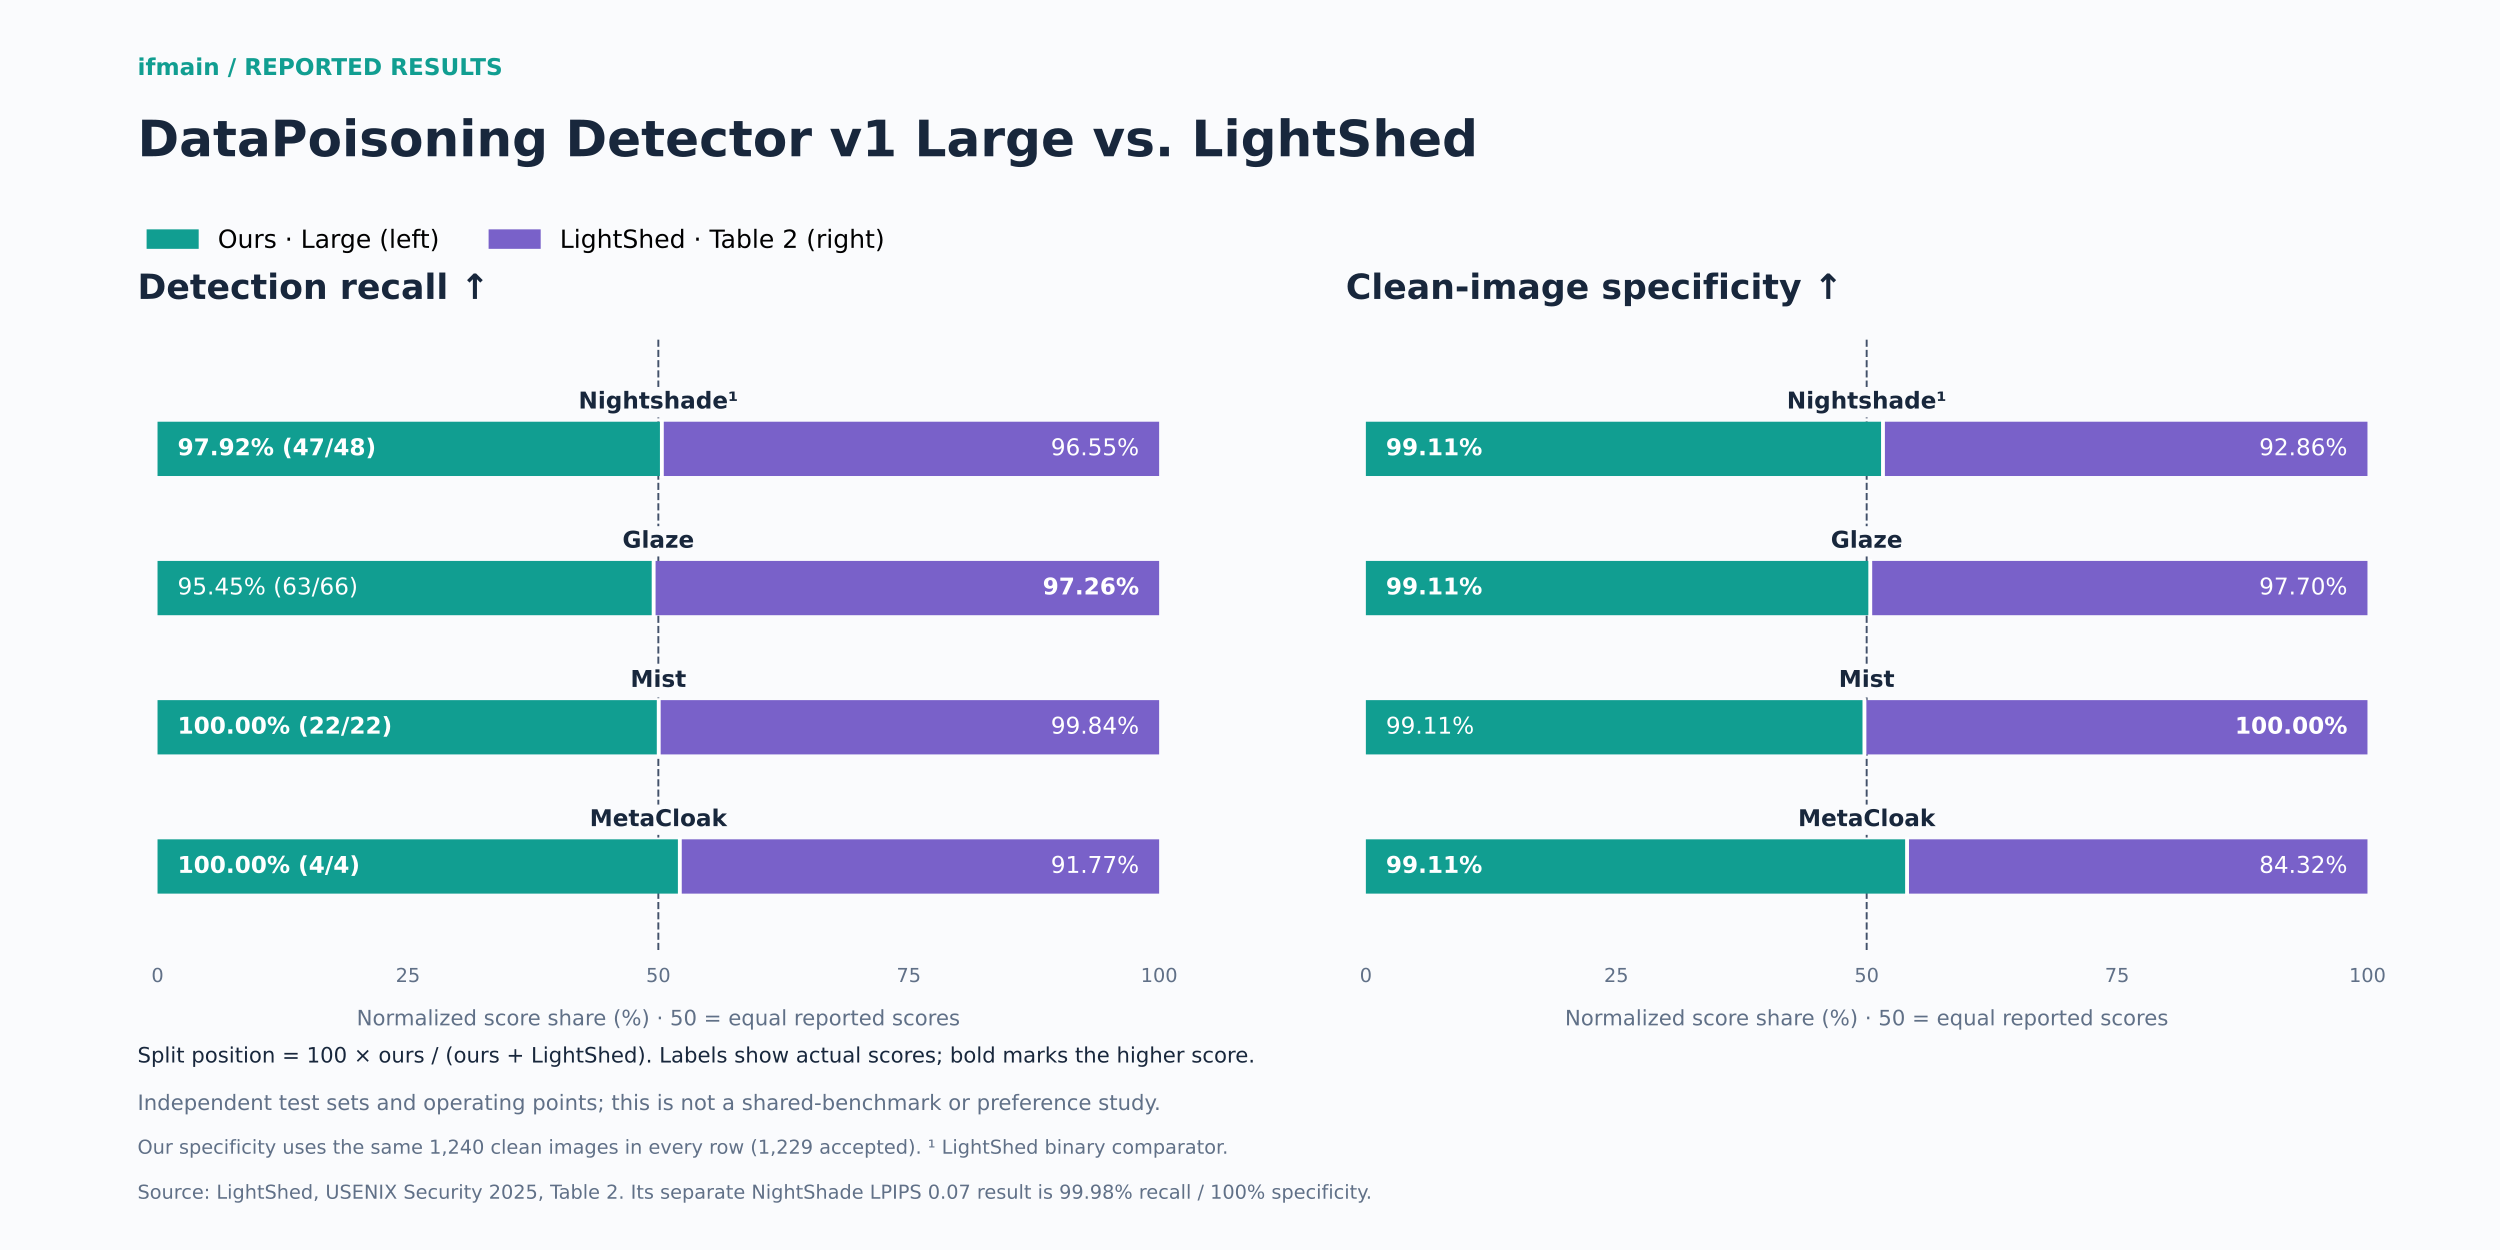
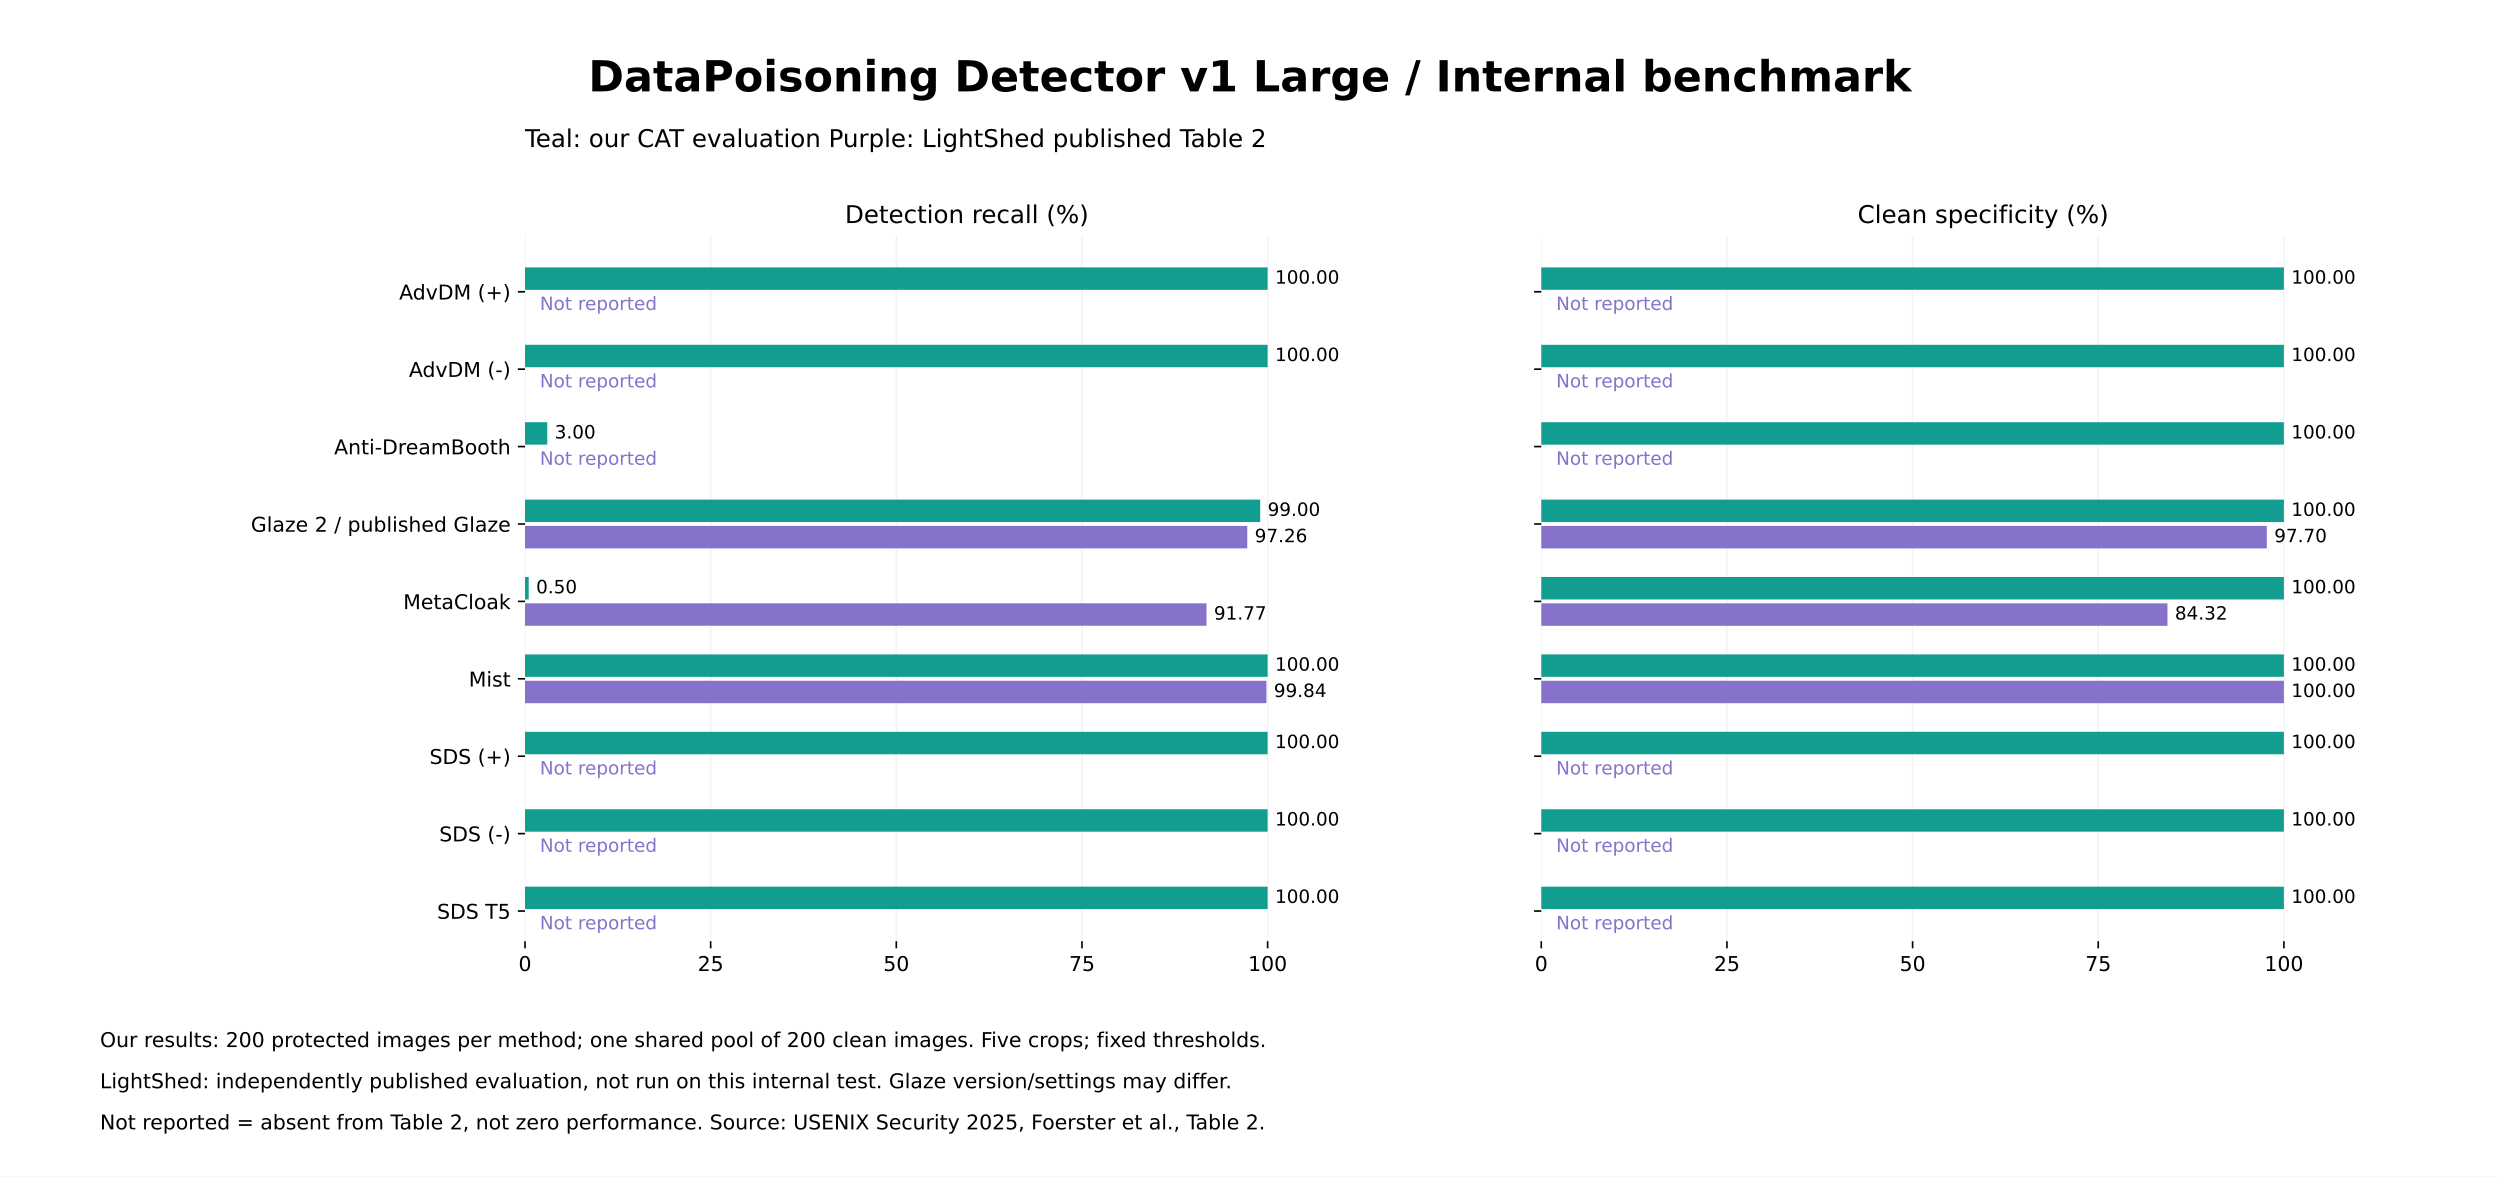
- <svg xmlns="http://www.w3.org/2000/svg" width="1296pt" height="648pt" viewBox="0 0 1296 648" version="1.1">
+ <svg xmlns="http://www.w3.org/2000/svg" xmlns:xlink="http://www.w3.org/1999/xlink" width="1224pt" height="576pt" viewBox="0 0 1224 576" version="1.1">
  <defs>
    <style type="text/css">*{stroke-linejoin: round; stroke-linecap: butt}</style>
  </defs>
  <g id="figure_1">
    <g id="patch_1">
-       <path d="M 0 648  L 1296 648  L 1296 0  L 0 0  z " style="fill: #fafbfd" />
+       <path d="M 0 576  L 1224 576  L 1224 0  L 0 0  z " style="fill: #ffffff" />
    </g>
    <g id="axes_1">
      <g id="patch_2">
-         <path d="M 71.28 492.48  L 611.28 492.48  L 611.28 174.96  L 71.28 174.96  z " style="fill: #fafbfd" />
-       </g>
-       <g id="line2d_1">
-         <path d="M 341.28 492.48  L 341.28 174.96  " clip-path="url(#pa9ea771903)" style="fill: none; stroke-dasharray: 3.7,1.6; stroke-dashoffset: 0; stroke: #42516a" />
-       </g>
-       <g id="patch_3">
-         <path d="M 81.665 246.763  L 343.105 246.763  L 343.105 218.619  L 81.665 218.619  z " clip-path="url(#pa9ea771903)" style="fill: #119e91" />
-       </g>
-       <g id="patch_4">
-         <path d="M 343.105 246.763  L 600.895 246.763  L 600.895 218.619  L 343.105 218.619  z " clip-path="url(#pa9ea771903)" style="fill: #7961c9" />
-       </g>
-       <g id="patch_5">
-         <path d="M 81.665 318.926  L 338.848 318.926  L 338.848 290.783  L 81.665 290.783  z " clip-path="url(#pa9ea771903)" style="fill: #119e91" />
-       </g>
-       <g id="patch_6">
-         <path d="M 338.848 318.926  L 600.895 318.926  L 600.895 290.783  L 338.848 290.783  z " clip-path="url(#pa9ea771903)" style="fill: #7961c9" />
-       </g>
-       <g id="patch_7">
-         <path d="M 81.665 391.09  L 341.488 391.09  L 341.488 362.946  L 81.665 362.946  z " clip-path="url(#pa9ea771903)" style="fill: #119e91" />
-       </g>
-       <g id="patch_8">
-         <path d="M 341.488 391.09  L 600.895 391.09  L 600.895 362.946  L 341.488 362.946  z " clip-path="url(#pa9ea771903)" style="fill: #7961c9" />
-       </g>
-       <g id="patch_9">
-         <path d="M 81.665 463.254  L 352.422 463.254  L 352.422 435.11  L 81.665 435.11  z " clip-path="url(#pa9ea771903)" style="fill: #119e91" />
-       </g>
-       <g id="patch_10">
-         <path d="M 352.422 463.254  L 600.895 463.254  L 600.895 435.11  L 352.422 435.11  z " clip-path="url(#pa9ea771903)" style="fill: #7961c9" />
+         <path d="M 257.04 460.8  L 689.71 460.8  L 689.71 115.2  L 257.04 115.2  z " style="fill: #ffffff" />
      </g>
      <g id="matplotlib.axis_1">
        <g id="xtick_1">
-           <g id="line2d_2" />
+           <g id="line2d_1">
+             <path d="M 257.04 460.8  L 257.04 115.2  " clip-path="url(#pe0c834b3c7)" style="fill: none; stroke: #b0b0b0; stroke-opacity: 0.15; stroke-width: 0.8; stroke-linecap: square" />
+           </g>
+           <g id="line2d_2">
+             <defs>
+               <path id="m99b452383c" d="M 0 0  L 0 3.5  " style="stroke: #000000; stroke-width: 0.8" />
+             </defs>
+             <g>
+               <use xlink:href="#m99b452383c" x="257.04" y="460.8" style="stroke: #000000; stroke-width: 0.8" />
+             </g>
+           </g>
          <g id="text_1">
-             <text style="font-size: 10px; font-family: 'DejaVu Sans'; text-anchor: middle; fill: #607087" x="81.665" y="509.078" transform="rotate(-0 81.66461 509.0784)">0</text>
+             <text style="font-size: 10px; font-family: 'DejaVu Sans'; text-anchor: middle" x="257.04" y="475.398" transform="rotate(-0 257.04 475.3984)">0</text>
          </g>
        </g>
        <g id="xtick_2">
-           <g id="line2d_3" />
+           <g id="line2d_3">
+             <path d="M 347.937 460.8  L 347.937 115.2  " clip-path="url(#pe0c834b3c7)" style="fill: none; stroke: #b0b0b0; stroke-opacity: 0.15; stroke-width: 0.8; stroke-linecap: square" />
+           </g>
+           <g id="line2d_4">
+             <g>
+               <use xlink:href="#m99b452383c" x="347.937" y="460.8" style="stroke: #000000; stroke-width: 0.8" />
+             </g>
+           </g>
          <g id="text_2">
-             <text style="font-size: 10px; font-family: 'DejaVu Sans'; text-anchor: middle; fill: #607087" x="211.472" y="509.078" transform="rotate(-0 211.4723 509.0784)">25</text>
+             <text style="font-size: 10px; font-family: 'DejaVu Sans'; text-anchor: middle" x="347.937" y="475.398" transform="rotate(-0 347.937 475.3984)">25</text>
          </g>
        </g>
        <g id="xtick_3">
-           <g id="line2d_4" />
+           <g id="line2d_5">
+             <path d="M 438.834 460.8  L 438.834 115.2  " clip-path="url(#pe0c834b3c7)" style="fill: none; stroke: #b0b0b0; stroke-opacity: 0.15; stroke-width: 0.8; stroke-linecap: square" />
+           </g>
+           <g id="line2d_6">
+             <g>
+               <use xlink:href="#m99b452383c" x="438.834" y="460.8" style="stroke: #000000; stroke-width: 0.8" />
+             </g>
+           </g>
          <g id="text_3">
-             <text style="font-size: 10px; font-family: 'DejaVu Sans'; text-anchor: middle; fill: #607087" x="341.28" y="509.078" transform="rotate(-0 341.28 509.0784)">50</text>
+             <text style="font-size: 10px; font-family: 'DejaVu Sans'; text-anchor: middle" x="438.834" y="475.398" transform="rotate(-0 438.834 475.3984)">50</text>
          </g>
        </g>
        <g id="xtick_4">
-           <g id="line2d_5" />
+           <g id="line2d_7">
+             <path d="M 529.731 460.8  L 529.731 115.2  " clip-path="url(#pe0c834b3c7)" style="fill: none; stroke: #b0b0b0; stroke-opacity: 0.15; stroke-width: 0.8; stroke-linecap: square" />
+           </g>
+           <g id="line2d_8">
+             <g>
+               <use xlink:href="#m99b452383c" x="529.731" y="460.8" style="stroke: #000000; stroke-width: 0.8" />
+             </g>
+           </g>
          <g id="text_4">
-             <text style="font-size: 10px; font-family: 'DejaVu Sans'; text-anchor: middle; fill: #607087" x="471.088" y="509.078" transform="rotate(-0 471.0877 509.0784)">75</text>
+             <text style="font-size: 10px; font-family: 'DejaVu Sans'; text-anchor: middle" x="529.731" y="475.398" transform="rotate(-0 529.731 475.3984)">75</text>
          </g>
        </g>
        <g id="xtick_5">
-           <g id="line2d_6" />
+           <g id="line2d_9">
+             <path d="M 620.628 460.8  L 620.628 115.2  " clip-path="url(#pe0c834b3c7)" style="fill: none; stroke: #b0b0b0; stroke-opacity: 0.15; stroke-width: 0.8; stroke-linecap: square" />
+           </g>
+           <g id="line2d_10">
+             <g>
+               <use xlink:href="#m99b452383c" x="620.628" y="460.8" style="stroke: #000000; stroke-width: 0.8" />
+             </g>
+           </g>
          <g id="text_5">
-             <text style="font-size: 10px; font-family: 'DejaVu Sans'; text-anchor: middle; fill: #607087" x="600.895" y="509.078" transform="rotate(-0 600.8954 509.0784)">100</text>
-           </g>
-         </g>
-         <g id="text_6">
-           <text style="font-size: 11px; font-family: 'DejaVu Sans'; text-anchor: middle; fill: #607087" x="341.28" y="531.516" transform="rotate(-0 341.28 531.5164)">Normalized score share (%) · 50 = equal reported scores</text>
-         </g>
-       </g>
-       <g id="matplotlib.axis_2" />
-       <g id="line2d_7">
-         <path d="M 343.105 246.763  L 343.105 218.619  " clip-path="url(#pa9ea771903)" style="fill: none; stroke: #ffffff; stroke-width: 2; stroke-linecap: square" />
-       </g>
-       <g id="line2d_8">
-         <path d="M 338.848 318.926  L 338.848 290.783  " clip-path="url(#pa9ea771903)" style="fill: none; stroke: #ffffff; stroke-width: 2; stroke-linecap: square" />
-       </g>
-       <g id="line2d_9">
-         <path d="M 341.488 391.09  L 341.488 362.946  " clip-path="url(#pa9ea771903)" style="fill: none; stroke: #ffffff; stroke-width: 2; stroke-linecap: square" />
-       </g>
-       <g id="line2d_10">
-         <path d="M 352.422 463.254  L 352.422 435.11  " clip-path="url(#pa9ea771903)" style="fill: none; stroke: #ffffff; stroke-width: 2; stroke-linecap: square" />
-       </g>
-       <g id="text_7">
-         <text style="font-weight: 700; font-size: 12px; font-family: 'DejaVu Sans'; text-anchor: start; fill: #ffffff" x="92.049" y="236.002" transform="rotate(-0 92.04923 236.0022)">97.92% (47/48)</text>
-       </g>
-       <g id="text_8">
-         <text style="font-size: 12px; font-family: 'DejaVu Sans'; text-anchor: end; fill: #ffffff" x="590.511" y="236.002" transform="rotate(-0 590.5108 236.0022)">96.55%</text>
-       </g>
-       <g id="text_9">
-         <text style="font-size: 12px; font-family: 'DejaVu Sans'; text-anchor: start; fill: #ffffff" x="92.049" y="308.166" transform="rotate(-0 92.04923 308.1658)">95.45% (63/66)</text>
-       </g>
-       <g id="text_10">
-         <text style="font-weight: 700; font-size: 12px; font-family: 'DejaVu Sans'; text-anchor: end; fill: #ffffff" x="590.511" y="308.166" transform="rotate(-0 590.5108 308.1658)">97.26%</text>
-       </g>
-       <g id="text_11">
-         <text style="font-weight: 700; font-size: 12px; font-family: 'DejaVu Sans'; text-anchor: start; fill: #ffffff" x="92.049" y="380.329" transform="rotate(-0 92.04923 380.3294)">100.00% (22/22)</text>
-       </g>
-       <g id="text_12">
-         <text style="font-size: 12px; font-family: 'DejaVu Sans'; text-anchor: end; fill: #ffffff" x="590.511" y="380.329" transform="rotate(-0 590.5108 380.3294)">99.84%</text>
-       </g>
-       <g id="text_13">
-         <text style="font-weight: 700; font-size: 12px; font-family: 'DejaVu Sans'; text-anchor: start; fill: #ffffff" x="92.049" y="452.493" transform="rotate(-0 92.04923 452.4931)">100.00% (4/4)</text>
-       </g>
-       <g id="text_14">
-         <text style="font-size: 12px; font-family: 'DejaVu Sans'; text-anchor: end; fill: #ffffff" x="590.511" y="452.493" transform="rotate(-0 590.5108 452.4931)">91.77%</text>
+             <text style="font-size: 10px; font-family: 'DejaVu Sans'; text-anchor: middle" x="620.628" y="475.398" transform="rotate(-0 620.628 475.3984)">100</text>
+           </g>
+         </g>
+       </g>
+       <g id="matplotlib.axis_2">
+         <g id="ytick_1">
+           <g id="line2d_11">
+             <defs>
+               <path id="mf1edc1708a" d="M 0 0  L -3.5 0  " style="stroke: #000000; stroke-width: 0.8" />
+             </defs>
+             <g>
+               <use xlink:href="#mf1edc1708a" x="257.04" y="142.847" style="stroke: #000000; stroke-width: 0.8" />
+             </g>
+           </g>
+           <g id="text_6">
+             <text style="font-size: 10px; font-family: 'DejaVu Sans'; text-anchor: end" x="250.04" y="146.646" transform="rotate(-0 250.04 146.6465)">AdvDM (+)</text>
+           </g>
+         </g>
+         <g id="ytick_2">
+           <g id="line2d_12">
+             <g>
+               <use xlink:href="#mf1edc1708a" x="257.04" y="180.746" style="stroke: #000000; stroke-width: 0.8" />
+             </g>
+           </g>
+           <g id="text_7">
+             <text style="font-size: 10px; font-family: 'DejaVu Sans'; text-anchor: end" x="250.04" y="184.545" transform="rotate(-0 250.04 184.5454)">AdvDM (-)</text>
+           </g>
+         </g>
+         <g id="ytick_3">
+           <g id="line2d_13">
+             <g>
+               <use xlink:href="#mf1edc1708a" x="257.04" y="218.645" style="stroke: #000000; stroke-width: 0.8" />
+             </g>
+           </g>
+           <g id="text_8">
+             <text style="font-size: 10px; font-family: 'DejaVu Sans'; text-anchor: end" x="250.04" y="222.444" transform="rotate(-0 250.04 222.4442)">Anti-DreamBooth</text>
+           </g>
+         </g>
+         <g id="ytick_4">
+           <g id="line2d_14">
+             <g>
+               <use xlink:href="#mf1edc1708a" x="257.04" y="256.544" style="stroke: #000000; stroke-width: 0.8" />
+             </g>
+           </g>
+           <g id="text_9">
+             <text style="font-size: 10px; font-family: 'DejaVu Sans'; text-anchor: end" x="250.04" y="260.343" transform="rotate(-0 250.04 260.3431)">Glaze 2 / published Glaze</text>
+           </g>
+         </g>
+         <g id="ytick_5">
+           <g id="line2d_15">
+             <g>
+               <use xlink:href="#mf1edc1708a" x="257.04" y="294.443" style="stroke: #000000; stroke-width: 0.8" />
+             </g>
+           </g>
+           <g id="text_10">
+             <text style="font-size: 10px; font-family: 'DejaVu Sans'; text-anchor: end" x="250.04" y="298.242" transform="rotate(-0 250.04 298.242)">MetaCloak</text>
+           </g>
+         </g>
+         <g id="ytick_6">
+           <g id="line2d_16">
+             <g>
+               <use xlink:href="#mf1edc1708a" x="257.04" y="332.342" style="stroke: #000000; stroke-width: 0.8" />
+             </g>
+           </g>
+           <g id="text_11">
+             <text style="font-size: 10px; font-family: 'DejaVu Sans'; text-anchor: end" x="250.04" y="336.141" transform="rotate(-0 250.04 336.1409)">Mist</text>
+           </g>
+         </g>
+         <g id="ytick_7">
+           <g id="line2d_17">
+             <g>
+               <use xlink:href="#mf1edc1708a" x="257.04" y="370.241" style="stroke: #000000; stroke-width: 0.8" />
+             </g>
+           </g>
+           <g id="text_12">
+             <text style="font-size: 10px; font-family: 'DejaVu Sans'; text-anchor: end" x="250.04" y="374.04" transform="rotate(-0 250.04 374.0398)">SDS (+)</text>
+           </g>
+         </g>
+         <g id="ytick_8">
+           <g id="line2d_18">
+             <g>
+               <use xlink:href="#mf1edc1708a" x="257.04" y="408.139" style="stroke: #000000; stroke-width: 0.8" />
+             </g>
+           </g>
+           <g id="text_13">
+             <text style="font-size: 10px; font-family: 'DejaVu Sans'; text-anchor: end" x="250.04" y="411.939" transform="rotate(-0 250.04 411.9387)">SDS (-)</text>
+           </g>
+         </g>
+         <g id="ytick_9">
+           <g id="line2d_19">
+             <g>
+               <use xlink:href="#mf1edc1708a" x="257.04" y="446.038" style="stroke: #000000; stroke-width: 0.8" />
+             </g>
+           </g>
+           <g id="text_14">
+             <text style="font-size: 10px; font-family: 'DejaVu Sans'; text-anchor: end" x="250.04" y="449.838" transform="rotate(-0 250.04 449.8376)">SDS T5</text>
+           </g>
+         </g>
+       </g>
+       <g id="patch_3">
+         <path d="M 257.04 130.909  L 620.628 130.909  L 620.628 141.9  L 257.04 141.9  z " clip-path="url(#pe0c834b3c7)" style="fill: #119e91" />
+       </g>
+       <g id="patch_4">
+         <path d="M 257.04 168.808  L 620.628 168.808  L 620.628 179.799  L 257.04 179.799  z " clip-path="url(#pe0c834b3c7)" style="fill: #119e91" />
+       </g>
+       <g id="patch_5">
+         <path d="M 257.04 206.707  L 267.948 206.707  L 267.948 217.698  L 257.04 217.698  z " clip-path="url(#pe0c834b3c7)" style="fill: #119e91" />
+       </g>
+       <g id="patch_6">
+         <path d="M 257.04 244.606  L 616.992 244.606  L 616.992 255.596  L 257.04 255.596  z " clip-path="url(#pe0c834b3c7)" style="fill: #119e91" />
+       </g>
+       <g id="patch_7">
+         <path d="M 257.04 257.491  L 610.666 257.491  L 610.666 268.482  L 257.04 268.482  z " clip-path="url(#pe0c834b3c7)" style="fill: #8672cb" />
+       </g>
+       <g id="patch_8">
+         <path d="M 257.04 282.505  L 258.858 282.505  L 258.858 293.495  L 257.04 293.495  z " clip-path="url(#pe0c834b3c7)" style="fill: #119e91" />
+       </g>
+       <g id="patch_9">
+         <path d="M 257.04 295.39  L 590.705 295.39  L 590.705 306.381  L 257.04 306.381  z " clip-path="url(#pe0c834b3c7)" style="fill: #8672cb" />
+       </g>
+       <g id="patch_10">
+         <path d="M 257.04 320.404  L 620.628 320.404  L 620.628 331.394  L 257.04 331.394  z " clip-path="url(#pe0c834b3c7)" style="fill: #119e91" />
+       </g>
+       <g id="patch_11">
+         <path d="M 257.04 333.289  L 620.046 333.289  L 620.046 344.28  L 257.04 344.28  z " clip-path="url(#pe0c834b3c7)" style="fill: #8672cb" />
+       </g>
+       <g id="patch_12">
+         <path d="M 257.04 358.302  L 620.628 358.302  L 620.628 369.293  L 257.04 369.293  z " clip-path="url(#pe0c834b3c7)" style="fill: #119e91" />
+       </g>
+       <g id="patch_13">
+         <path d="M 257.04 396.201  L 620.628 396.201  L 620.628 407.192  L 257.04 407.192  z " clip-path="url(#pe0c834b3c7)" style="fill: #119e91" />
+       </g>
+       <g id="patch_14">
+         <path d="M 257.04 434.1  L 620.628 434.1  L 620.628 445.091  L 257.04 445.091  z " clip-path="url(#pe0c834b3c7)" style="fill: #119e91" />
      </g>
      <g id="text_15">
-         <text style="font-weight: 700; font-size: 18px; font-family: 'DejaVu Sans'; text-anchor: start; fill: #18273c" x="71.28" y="154.96" transform="rotate(-0 71.28 154.96)">Detection recall ↑</text>
+         <text style="font-size: 9px; font-family: 'DejaVu Sans'; text-anchor: start" x="624.264" y="138.888" transform="rotate(-0 624.2639 138.8879)">100.00</text>
      </g>
      <g id="text_16">
-         <g id="patch_11">
-           <path d="M 297.845 216.393  L 384.715 216.393  L 384.715 200.605  L 297.845 200.605  z " style="fill: #fafbfd" />
-         </g>
-         <text style="font-weight: 700; font-size: 12px; font-family: 'DejaVu Sans'; text-anchor: middle; fill: #18273c" x="341.28" y="211.763" transform="rotate(-0 341.28 211.7635)">Nightshade¹</text>
+         <text style="font-size: 9px; font-family: 'DejaVu Sans'; text-anchor: start; fill: #8672cb" x="264.312" y="151.773" transform="rotate(-0 264.3118 151.7735)">Not reported</text>
      </g>
      <g id="text_17">
-         <g id="patch_12">
-           <path d="M 320.647 288.463  L 361.913 288.463  L 361.913 272.769  L 320.647 272.769  z " style="fill: #fafbfd" />
-         </g>
-         <text style="font-weight: 700; font-size: 12px; font-family: 'DejaVu Sans'; text-anchor: middle; fill: #18273c" x="341.28" y="283.927" transform="rotate(-0 341.28 283.9271)">Glaze</text>
+         <text style="font-size: 9px; font-family: 'DejaVu Sans'; text-anchor: start" x="624.264" y="176.787" transform="rotate(-0 624.2639 176.7868)">100.00</text>
      </g>
      <g id="text_18">
-         <g id="patch_13">
-           <path d="M 324.773 360.626  L 357.787 360.626  L 357.787 344.933  L 324.773 344.933  z " style="fill: #fafbfd" />
-         </g>
-         <text style="font-weight: 700; font-size: 12px; font-family: 'DejaVu Sans'; text-anchor: middle; fill: #18273c" x="341.28" y="356.091" transform="rotate(-0 341.28 356.0907)">Mist</text>
+         <text style="font-size: 9px; font-family: 'DejaVu Sans'; text-anchor: start; fill: #8672cb" x="264.312" y="189.672" transform="rotate(-0 264.3118 189.6724)">Not reported</text>
      </g>
      <g id="text_19">
-         <g id="patch_14">
-           <path d="M 303.661 432.79  L 378.899 432.79  L 378.899 417.096  L 303.661 417.096  z " style="fill: #fafbfd" />
-         </g>
-         <text style="font-weight: 700; font-size: 12px; font-family: 'DejaVu Sans'; text-anchor: middle; fill: #18273c" x="341.28" y="428.254" transform="rotate(-0 341.28 428.2544)">MetaCloak</text>
+         <text style="font-size: 9px; font-family: 'DejaVu Sans'; text-anchor: start" x="271.584" y="214.686" transform="rotate(-0 271.5835 214.6857)">3.00</text>
+       </g>
+       <g id="text_20">
+         <text style="font-size: 9px; font-family: 'DejaVu Sans'; text-anchor: start; fill: #8672cb" x="264.312" y="227.571" transform="rotate(-0 264.3118 227.5713)">Not reported</text>
+       </g>
+       <g id="text_21">
+         <text style="font-size: 9px; font-family: 'DejaVu Sans'; text-anchor: start" x="620.628" y="252.585" transform="rotate(-0 620.628 252.5845)">99.00</text>
+       </g>
+       <g id="text_22">
+         <text style="font-size: 9px; font-family: 'DejaVu Sans'; text-anchor: start" x="614.302" y="265.47" transform="rotate(-0 614.3016 265.4702)">97.26</text>
+       </g>
+       <g id="text_23">
+         <text style="font-size: 9px; font-family: 'DejaVu Sans'; text-anchor: start" x="262.494" y="290.483" transform="rotate(-0 262.4938 290.4834)">0.50</text>
+       </g>
+       <g id="text_24">
+         <text style="font-size: 9px; font-family: 'DejaVu Sans'; text-anchor: start" x="594.341" y="303.369" transform="rotate(-0 594.3406 303.3691)">91.77</text>
+       </g>
+       <g id="text_25">
+         <text style="font-size: 9px; font-family: 'DejaVu Sans'; text-anchor: start" x="624.264" y="328.382" transform="rotate(-0 624.2639 328.3823)">100.00</text>
+       </g>
+       <g id="text_26">
+         <text style="font-size: 9px; font-family: 'DejaVu Sans'; text-anchor: start" x="623.682" y="341.268" transform="rotate(-0 623.6822 341.268)">99.84</text>
+       </g>
+       <g id="text_27">
+         <text style="font-size: 9px; font-family: 'DejaVu Sans'; text-anchor: start" x="624.264" y="366.281" transform="rotate(-0 624.2639 366.2812)">100.00</text>
+       </g>
+       <g id="text_28">
+         <text style="font-size: 9px; font-family: 'DejaVu Sans'; text-anchor: start; fill: #8672cb" x="264.312" y="379.167" transform="rotate(-0 264.3118 379.1668)">Not reported</text>
+       </g>
+       <g id="text_29">
+         <text style="font-size: 9px; font-family: 'DejaVu Sans'; text-anchor: start" x="624.264" y="404.18" transform="rotate(-0 624.2639 404.1801)">100.00</text>
+       </g>
+       <g id="text_30">
+         <text style="font-size: 9px; font-family: 'DejaVu Sans'; text-anchor: start; fill: #8672cb" x="264.312" y="417.066" transform="rotate(-0 264.3118 417.0657)">Not reported</text>
+       </g>
+       <g id="text_31">
+         <text style="font-size: 9px; font-family: 'DejaVu Sans'; text-anchor: start" x="624.264" y="442.079" transform="rotate(-0 624.2639 442.079)">100.00</text>
+       </g>
+       <g id="text_32">
+         <text style="font-size: 9px; font-family: 'DejaVu Sans'; text-anchor: start; fill: #8672cb" x="264.312" y="454.965" transform="rotate(-0 264.3118 454.9646)">Not reported</text>
+       </g>
+       <g id="text_33">
+         <text style="font-size: 12px; font-family: 'DejaVu Sans'; text-anchor: middle" x="473.375" y="109.2" transform="rotate(-0 473.3749 109.2)">Detection recall (%)</text>
      </g>
    </g>
    <g id="axes_2">
      <g id="patch_15">
-         <path d="M 697.68 492.48  L 1237.68 492.48  L 1237.68 174.96  L 697.68 174.96  z " style="fill: #fafbfd" />
-       </g>
-       <g id="line2d_11">
-         <path d="M 967.68 492.48  L 967.68 174.96  " clip-path="url(#pe6126f43d2)" style="fill: none; stroke-dasharray: 3.7,1.6; stroke-dashoffset: 0; stroke: #42516a" />
-       </g>
-       <g id="patch_16">
-         <path d="M 708.065 246.763  L 976.136 246.763  L 976.136 218.619  L 708.065 218.619  z " clip-path="url(#pe6126f43d2)" style="fill: #119e91" />
-       </g>
-       <g id="patch_17">
-         <path d="M 976.136 246.763  L 1227.295 246.763  L 1227.295 218.619  L 976.136 218.619  z " clip-path="url(#pe6126f43d2)" style="fill: #7961c9" />
-       </g>
-       <g id="patch_18">
-         <path d="M 708.065 318.926  L 969.544 318.926  L 969.544 290.783  L 708.065 290.783  z " clip-path="url(#pe6126f43d2)" style="fill: #119e91" />
-       </g>
-       <g id="patch_19">
-         <path d="M 969.544 318.926  L 1227.295 318.926  L 1227.295 290.783  L 969.544 290.783  z " clip-path="url(#pe6126f43d2)" style="fill: #7961c9" />
-       </g>
-       <g id="patch_20">
-         <path d="M 708.065 391.09  L 966.523 391.09  L 966.523 362.946  L 708.065 362.946  z " clip-path="url(#pe6126f43d2)" style="fill: #119e91" />
-       </g>
-       <g id="patch_21">
-         <path d="M 966.523 391.09  L 1227.295 391.09  L 1227.295 362.946  L 966.523 362.946  z " clip-path="url(#pe6126f43d2)" style="fill: #7961c9" />
-       </g>
-       <g id="patch_22">
-         <path d="M 708.065 463.254  L 988.617 463.254  L 988.617 435.11  L 708.065 435.11  z " clip-path="url(#pe6126f43d2)" style="fill: #119e91" />
-       </g>
-       <g id="patch_23">
-         <path d="M 988.617 463.254  L 1227.295 463.254  L 1227.295 435.11  L 988.617 435.11  z " clip-path="url(#pe6126f43d2)" style="fill: #7961c9" />
+         <path d="M 754.61 460.8  L 1187.28 460.8  L 1187.28 115.2  L 754.61 115.2  z " style="fill: #ffffff" />
      </g>
      <g id="matplotlib.axis_3">
        <g id="xtick_6">
-           <g id="line2d_12" />
-           <g id="text_20">
-             <text style="font-size: 10px; font-family: 'DejaVu Sans'; text-anchor: middle; fill: #607087" x="708.065" y="509.078" transform="rotate(-0 708.0646 509.0784)">0</text>
+           <g id="line2d_20">
+             <path d="M 754.61 460.8  L 754.61 115.2  " clip-path="url(#p016fc0a9bf)" style="fill: none; stroke: #b0b0b0; stroke-opacity: 0.15; stroke-width: 0.8; stroke-linecap: square" />
+           </g>
+           <g id="line2d_21">
+             <g>
+               <use xlink:href="#m99b452383c" x="754.61" y="460.8" style="stroke: #000000; stroke-width: 0.8" />
+             </g>
+           </g>
+           <g id="text_34">
+             <text style="font-size: 10px; font-family: 'DejaVu Sans'; text-anchor: middle" x="754.61" y="475.398" transform="rotate(-0 754.6102 475.3984)">0</text>
          </g>
        </g>
        <g id="xtick_7">
-           <g id="line2d_13" />
-           <g id="text_21">
-             <text style="font-size: 10px; font-family: 'DejaVu Sans'; text-anchor: middle; fill: #607087" x="837.872" y="509.078" transform="rotate(-0 837.8723 509.0784)">25</text>
+           <g id="line2d_22">
+             <path d="M 845.507 460.8  L 845.507 115.2  " clip-path="url(#p016fc0a9bf)" style="fill: none; stroke: #b0b0b0; stroke-opacity: 0.15; stroke-width: 0.8; stroke-linecap: square" />
+           </g>
+           <g id="line2d_23">
+             <g>
+               <use xlink:href="#m99b452383c" x="845.507" y="460.8" style="stroke: #000000; stroke-width: 0.8" />
+             </g>
+           </g>
+           <g id="text_35">
+             <text style="font-size: 10px; font-family: 'DejaVu Sans'; text-anchor: middle" x="845.507" y="475.398" transform="rotate(-0 845.5072 475.3984)">25</text>
          </g>
        </g>
        <g id="xtick_8">
-           <g id="line2d_14" />
-           <g id="text_22">
-             <text style="font-size: 10px; font-family: 'DejaVu Sans'; text-anchor: middle; fill: #607087" x="967.68" y="509.078" transform="rotate(-0 967.68 509.0784)">50</text>
+           <g id="line2d_24">
+             <path d="M 936.404 460.8  L 936.404 115.2  " clip-path="url(#p016fc0a9bf)" style="fill: none; stroke: #b0b0b0; stroke-opacity: 0.15; stroke-width: 0.8; stroke-linecap: square" />
+           </g>
+           <g id="line2d_25">
+             <g>
+               <use xlink:href="#m99b452383c" x="936.404" y="460.8" style="stroke: #000000; stroke-width: 0.8" />
+             </g>
+           </g>
+           <g id="text_36">
+             <text style="font-size: 10px; font-family: 'DejaVu Sans'; text-anchor: middle" x="936.404" y="475.398" transform="rotate(-0 936.4043 475.3984)">50</text>
          </g>
        </g>
        <g id="xtick_9">
-           <g id="line2d_15" />
-           <g id="text_23">
-             <text style="font-size: 10px; font-family: 'DejaVu Sans'; text-anchor: middle; fill: #607087" x="1097.488" y="509.078" transform="rotate(-0 1097.488 509.0784)">75</text>
+           <g id="line2d_26">
+             <path d="M 1027.301 460.8  L 1027.301 115.2  " clip-path="url(#p016fc0a9bf)" style="fill: none; stroke: #b0b0b0; stroke-opacity: 0.15; stroke-width: 0.8; stroke-linecap: square" />
+           </g>
+           <g id="line2d_27">
+             <g>
+               <use xlink:href="#m99b452383c" x="1027.301" y="460.8" style="stroke: #000000; stroke-width: 0.8" />
+             </g>
+           </g>
+           <g id="text_37">
+             <text style="font-size: 10px; font-family: 'DejaVu Sans'; text-anchor: middle" x="1027.301" y="475.398" transform="rotate(-0 1027.301 475.3984)">75</text>
          </g>
        </g>
        <g id="xtick_10">
-           <g id="line2d_16" />
-           <g id="text_24">
-             <text style="font-size: 10px; font-family: 'DejaVu Sans'; text-anchor: middle; fill: #607087" x="1227.295" y="509.078" transform="rotate(-0 1227.295 509.0784)">100</text>
-           </g>
-         </g>
-         <g id="text_25">
-           <text style="font-size: 11px; font-family: 'DejaVu Sans'; text-anchor: middle; fill: #607087" x="967.68" y="531.516" transform="rotate(-0 967.68 531.5164)">Normalized score share (%) · 50 = equal reported scores</text>
-         </g>
-       </g>
-       <g id="matplotlib.axis_4" />
-       <g id="line2d_17">
-         <path d="M 976.136 246.763  L 976.136 218.619  " clip-path="url(#pe6126f43d2)" style="fill: none; stroke: #ffffff; stroke-width: 2; stroke-linecap: square" />
-       </g>
-       <g id="line2d_18">
-         <path d="M 969.544 318.926  L 969.544 290.783  " clip-path="url(#pe6126f43d2)" style="fill: none; stroke: #ffffff; stroke-width: 2; stroke-linecap: square" />
-       </g>
-       <g id="line2d_19">
-         <path d="M 966.523 391.09  L 966.523 362.946  " clip-path="url(#pe6126f43d2)" style="fill: none; stroke: #ffffff; stroke-width: 2; stroke-linecap: square" />
-       </g>
-       <g id="line2d_20">
-         <path d="M 988.617 463.254  L 988.617 435.11  " clip-path="url(#pe6126f43d2)" style="fill: none; stroke: #ffffff; stroke-width: 2; stroke-linecap: square" />
-       </g>
-       <g id="text_26">
-         <text style="font-weight: 700; font-size: 12px; font-family: 'DejaVu Sans'; text-anchor: start; fill: #ffffff" x="718.449" y="236.002" transform="rotate(-0 718.4492 236.0022)">99.11%</text>
-       </g>
-       <g id="text_27">
-         <text style="font-size: 12px; font-family: 'DejaVu Sans'; text-anchor: end; fill: #ffffff" x="1216.911" y="236.002" transform="rotate(-0 1216.911 236.0022)">92.86%</text>
-       </g>
-       <g id="text_28">
-         <text style="font-weight: 700; font-size: 12px; font-family: 'DejaVu Sans'; text-anchor: start; fill: #ffffff" x="718.449" y="308.166" transform="rotate(-0 718.4492 308.1658)">99.11%</text>
-       </g>
-       <g id="text_29">
-         <text style="font-size: 12px; font-family: 'DejaVu Sans'; text-anchor: end; fill: #ffffff" x="1216.911" y="308.166" transform="rotate(-0 1216.911 308.1658)">97.70%</text>
-       </g>
-       <g id="text_30">
-         <text style="font-size: 12px; font-family: 'DejaVu Sans'; text-anchor: start; fill: #ffffff" x="718.449" y="380.329" transform="rotate(-0 718.4492 380.3294)">99.11%</text>
-       </g>
-       <g id="text_31">
-         <text style="font-weight: 700; font-size: 12px; font-family: 'DejaVu Sans'; text-anchor: end; fill: #ffffff" x="1216.911" y="380.329" transform="rotate(-0 1216.911 380.3294)">100.00%</text>
-       </g>
-       <g id="text_32">
-         <text style="font-weight: 700; font-size: 12px; font-family: 'DejaVu Sans'; text-anchor: start; fill: #ffffff" x="718.449" y="452.493" transform="rotate(-0 718.4492 452.4931)">99.11%</text>
-       </g>
-       <g id="text_33">
-         <text style="font-size: 12px; font-family: 'DejaVu Sans'; text-anchor: end; fill: #ffffff" x="1216.911" y="452.493" transform="rotate(-0 1216.911 452.4931)">84.32%</text>
-       </g>
-       <g id="text_34">
-         <text style="font-weight: 700; font-size: 18px; font-family: 'DejaVu Sans'; text-anchor: start; fill: #18273c" x="697.68" y="154.96" transform="rotate(-0 697.68 154.96)">Clean-image specificity ↑</text>
-       </g>
-       <g id="text_35">
-         <g id="patch_24">
-           <path d="M 924.245 216.393  L 1011.115 216.393  L 1011.115 200.605  L 924.245 200.605  z " style="fill: #fafbfd" />
-         </g>
-         <text style="font-weight: 700; font-size: 12px; font-family: 'DejaVu Sans'; text-anchor: middle; fill: #18273c" x="967.68" y="211.763" transform="rotate(-0 967.68 211.7635)">Nightshade¹</text>
-       </g>
-       <g id="text_36">
-         <g id="patch_25">
-           <path d="M 947.048 288.463  L 988.312 288.463  L 988.312 272.769  L 947.048 272.769  z " style="fill: #fafbfd" />
-         </g>
-         <text style="font-weight: 700; font-size: 12px; font-family: 'DejaVu Sans'; text-anchor: middle; fill: #18273c" x="967.68" y="283.927" transform="rotate(-0 967.68 283.9271)">Glaze</text>
-       </g>
-       <g id="text_37">
-         <g id="patch_26">
-           <path d="M 951.173 360.626  L 984.187 360.626  L 984.187 344.933  L 951.173 344.933  z " style="fill: #fafbfd" />
-         </g>
-         <text style="font-weight: 700; font-size: 12px; font-family: 'DejaVu Sans'; text-anchor: middle; fill: #18273c" x="967.68" y="356.091" transform="rotate(-0 967.68 356.0907)">Mist</text>
-       </g>
-       <g id="text_38">
-         <g id="patch_27">
-           <path d="M 930.061 432.79  L 1005.299 432.79  L 1005.299 417.096  L 930.061 417.096  z " style="fill: #fafbfd" />
-         </g>
-         <text style="font-weight: 700; font-size: 12px; font-family: 'DejaVu Sans'; text-anchor: middle; fill: #18273c" x="967.68" y="428.254" transform="rotate(-0 967.68 428.2544)">MetaCloak</text>
-       </g>
-     </g>
-     <g id="text_39">
-       <text style="font-weight: 700; font-size: 12px; font-family: 'DejaVu Sans'; text-anchor: start; fill: #119e91" x="71.28" y="38.88" transform="rotate(-0 71.28 38.88)">ifmain  /  REPORTED RESULTS</text>
-     </g>
-     <g id="text_40">
-       <text style="font-weight: 700; font-size: 26px; font-family: 'DejaVu Sans'; text-anchor: start; fill: #18273c" x="71.28" y="81" transform="rotate(-0 71.28 81)">DataPoisoning Detector v1 Large vs. LightShed</text>
-     </g>
-     <g id="text_41">
-       <text style="font-size: 11px; font-family: 'DejaVu Sans'; text-anchor: start; fill: #18273c" x="71.28" y="550.8" transform="rotate(-0 71.28 550.8)">Split position = 100 × ours / (ours + LightShed). Labels show actual scores; bold marks the higher score.</text>
-     </g>
-     <g id="text_42">
-       <text style="font-size: 11px; font-family: 'DejaVu Sans'; text-anchor: start; fill: #607087" x="71.28" y="575.424" transform="rotate(-0 71.28 575.424)">Independent test sets and operating points; this is not a shared-benchmark or preference study.</text>
-     </g>
-     <g id="text_43">
-       <text style="font-size: 10px; font-family: 'DejaVu Sans'; text-anchor: start; fill: #607087" x="71.28" y="598.104" transform="rotate(-0 71.28 598.104)">Our specificity uses the same 1,240 clean images in every row (1,229 accepted).  ¹ LightShed binary comparator.</text>
-     </g>
-     <g id="text_44">
-       <text style="font-size: 10px; font-family: 'DejaVu Sans'; text-anchor: start; fill: #607087" x="71.28" y="621.432" transform="rotate(-0 71.28 621.432)">Source: LightShed, USENIX Security 2025, Table 2. Its separate NightShade LPIPS 0.07 result is 99.98% recall / 100% specificity.</text>
-     </g>
-     <g id="legend_1">
-       <g id="patch_28">
-         <path d="M 76.5 128.498  L 102.5 128.498  L 102.5 119.398  L 76.5 119.398  z " style="fill: #119e91; stroke: #119e91; stroke-linejoin: miter" />
+           <g id="line2d_28">
+             <path d="M 1118.198 460.8  L 1118.198 115.2  " clip-path="url(#p016fc0a9bf)" style="fill: none; stroke: #b0b0b0; stroke-opacity: 0.15; stroke-width: 0.8; stroke-linecap: square" />
+           </g>
+           <g id="line2d_29">
+             <g>
+               <use xlink:href="#m99b452383c" x="1118.198" y="460.8" style="stroke: #000000; stroke-width: 0.8" />
+             </g>
+           </g>
+           <g id="text_38">
+             <text style="font-size: 10px; font-family: 'DejaVu Sans'; text-anchor: middle" x="1118.198" y="475.398" transform="rotate(-0 1118.198 475.3984)">100</text>
+           </g>
+         </g>
+       </g>
+       <g id="matplotlib.axis_4">
+         <g id="ytick_10">
+           <g id="line2d_30">
+             <g>
+               <use xlink:href="#mf1edc1708a" x="754.61" y="142.847" style="stroke: #000000; stroke-width: 0.8" />
+             </g>
+           </g>
+         </g>
+         <g id="ytick_11">
+           <g id="line2d_31">
+             <g>
+               <use xlink:href="#mf1edc1708a" x="754.61" y="180.746" style="stroke: #000000; stroke-width: 0.8" />
+             </g>
+           </g>
+         </g>
+         <g id="ytick_12">
+           <g id="line2d_32">
+             <g>
+               <use xlink:href="#mf1edc1708a" x="754.61" y="218.645" style="stroke: #000000; stroke-width: 0.8" />
+             </g>
+           </g>
+         </g>
+         <g id="ytick_13">
+           <g id="line2d_33">
+             <g>
+               <use xlink:href="#mf1edc1708a" x="754.61" y="256.544" style="stroke: #000000; stroke-width: 0.8" />
+             </g>
+           </g>
+         </g>
+         <g id="ytick_14">
+           <g id="line2d_34">
+             <g>
+               <use xlink:href="#mf1edc1708a" x="754.61" y="294.443" style="stroke: #000000; stroke-width: 0.8" />
+             </g>
+           </g>
+         </g>
+         <g id="ytick_15">
+           <g id="line2d_35">
+             <g>
+               <use xlink:href="#mf1edc1708a" x="754.61" y="332.342" style="stroke: #000000; stroke-width: 0.8" />
+             </g>
+           </g>
+         </g>
+         <g id="ytick_16">
+           <g id="line2d_36">
+             <g>
+               <use xlink:href="#mf1edc1708a" x="754.61" y="370.241" style="stroke: #000000; stroke-width: 0.8" />
+             </g>
+           </g>
+         </g>
+         <g id="ytick_17">
+           <g id="line2d_37">
+             <g>
+               <use xlink:href="#mf1edc1708a" x="754.61" y="408.139" style="stroke: #000000; stroke-width: 0.8" />
+             </g>
+           </g>
+         </g>
+         <g id="ytick_18">
+           <g id="line2d_38">
+             <g>
+               <use xlink:href="#mf1edc1708a" x="754.61" y="446.038" style="stroke: #000000; stroke-width: 0.8" />
+             </g>
+           </g>
+         </g>
+       </g>
+       <g id="patch_16">
+         <path d="M 754.61 130.909  L 1118.198 130.909  L 1118.198 141.9  L 754.61 141.9  z " clip-path="url(#p016fc0a9bf)" style="fill: #119e91" />
+       </g>
+       <g id="patch_17">
+         <path d="M 754.61 168.808  L 1118.198 168.808  L 1118.198 179.799  L 754.61 179.799  z " clip-path="url(#p016fc0a9bf)" style="fill: #119e91" />
+       </g>
+       <g id="patch_18">
+         <path d="M 754.61 206.707  L 1118.198 206.707  L 1118.198 217.698  L 754.61 217.698  z " clip-path="url(#p016fc0a9bf)" style="fill: #119e91" />
+       </g>
+       <g id="patch_19">
+         <path d="M 754.61 244.606  L 1118.198 244.606  L 1118.198 255.596  L 754.61 255.596  z " clip-path="url(#p016fc0a9bf)" style="fill: #119e91" />
+       </g>
+       <g id="patch_20">
+         <path d="M 754.61 257.491  L 1109.836 257.491  L 1109.836 268.482  L 754.61 268.482  z " clip-path="url(#p016fc0a9bf)" style="fill: #8672cb" />
+       </g>
+       <g id="patch_21">
+         <path d="M 754.61 282.505  L 1118.198 282.505  L 1118.198 293.495  L 754.61 293.495  z " clip-path="url(#p016fc0a9bf)" style="fill: #119e91" />
+       </g>
+       <g id="patch_22">
+         <path d="M 754.61 295.39  L 1061.188 295.39  L 1061.188 306.381  L 754.61 306.381  z " clip-path="url(#p016fc0a9bf)" style="fill: #8672cb" />
+       </g>
+       <g id="patch_23">
+         <path d="M 754.61 320.404  L 1118.198 320.404  L 1118.198 331.394  L 754.61 331.394  z " clip-path="url(#p016fc0a9bf)" style="fill: #119e91" />
+       </g>
+       <g id="patch_24">
+         <path d="M 754.61 333.289  L 1118.198 333.289  L 1118.198 344.28  L 754.61 344.28  z " clip-path="url(#p016fc0a9bf)" style="fill: #8672cb" />
+       </g>
+       <g id="patch_25">
+         <path d="M 754.61 358.302  L 1118.198 358.302  L 1118.198 369.293  L 754.61 369.293  z " clip-path="url(#p016fc0a9bf)" style="fill: #119e91" />
+       </g>
+       <g id="patch_26">
+         <path d="M 754.61 396.201  L 1118.198 396.201  L 1118.198 407.192  L 754.61 407.192  z " clip-path="url(#p016fc0a9bf)" style="fill: #119e91" />
+       </g>
+       <g id="patch_27">
+         <path d="M 754.61 434.1  L 1118.198 434.1  L 1118.198 445.091  L 754.61 445.091  z " clip-path="url(#p016fc0a9bf)" style="fill: #119e91" />
+       </g>
+       <g id="text_39">
+         <text style="font-size: 9px; font-family: 'DejaVu Sans'; text-anchor: start" x="1121.834" y="138.888" transform="rotate(-0 1121.834 138.8879)">100.00</text>
+       </g>
+       <g id="text_40">
+         <text style="font-size: 9px; font-family: 'DejaVu Sans'; text-anchor: start; fill: #8672cb" x="761.882" y="151.773" transform="rotate(-0 761.882 151.7735)">Not reported</text>
+       </g>
+       <g id="text_41">
+         <text style="font-size: 9px; font-family: 'DejaVu Sans'; text-anchor: start" x="1121.834" y="176.787" transform="rotate(-0 1121.834 176.7868)">100.00</text>
+       </g>
+       <g id="text_42">
+         <text style="font-size: 9px; font-family: 'DejaVu Sans'; text-anchor: start; fill: #8672cb" x="761.882" y="189.672" transform="rotate(-0 761.882 189.6724)">Not reported</text>
+       </g>
+       <g id="text_43">
+         <text style="font-size: 9px; font-family: 'DejaVu Sans'; text-anchor: start" x="1121.834" y="214.686" transform="rotate(-0 1121.834 214.6857)">100.00</text>
+       </g>
+       <g id="text_44">
+         <text style="font-size: 9px; font-family: 'DejaVu Sans'; text-anchor: start; fill: #8672cb" x="761.882" y="227.571" transform="rotate(-0 761.882 227.5713)">Not reported</text>
      </g>
      <g id="text_45">
-         <text style="font-size: 13px; font-family: 'DejaVu Sans'; text-anchor: start" x="112.9" y="128.498" transform="rotate(-0 112.9 128.498)">Ours · Large (left)</text>
-       </g>
-       <g id="patch_29">
-         <path d="M 253.794 128.498  L 279.794 128.498  L 279.794 119.398  L 253.794 119.398  z " style="fill: #7961c9; stroke: #7961c9; stroke-linejoin: miter" />
+         <text style="font-size: 9px; font-family: 'DejaVu Sans'; text-anchor: start" x="1121.834" y="252.585" transform="rotate(-0 1121.834 252.5845)">100.00</text>
      </g>
      <g id="text_46">
-         <text style="font-size: 13px; font-family: 'DejaVu Sans'; text-anchor: start" x="290.194" y="128.498" transform="rotate(-0 290.1936 128.498)">LightShed · Table 2 (right)</text>
-       </g>
+         <text style="font-size: 9px; font-family: 'DejaVu Sans'; text-anchor: start" x="1113.472" y="265.47" transform="rotate(-0 1113.472 265.4702)">97.70</text>
+       </g>
+       <g id="text_47">
+         <text style="font-size: 9px; font-family: 'DejaVu Sans'; text-anchor: start" x="1121.834" y="290.483" transform="rotate(-0 1121.834 290.4834)">100.00</text>
+       </g>
+       <g id="text_48">
+         <text style="font-size: 9px; font-family: 'DejaVu Sans'; text-anchor: start" x="1064.824" y="303.369" transform="rotate(-0 1064.824 303.3691)">84.32</text>
+       </g>
+       <g id="text_49">
+         <text style="font-size: 9px; font-family: 'DejaVu Sans'; text-anchor: start" x="1121.834" y="328.382" transform="rotate(-0 1121.834 328.3823)">100.00</text>
+       </g>
+       <g id="text_50">
+         <text style="font-size: 9px; font-family: 'DejaVu Sans'; text-anchor: start" x="1121.834" y="341.268" transform="rotate(-0 1121.834 341.268)">100.00</text>
+       </g>
+       <g id="text_51">
+         <text style="font-size: 9px; font-family: 'DejaVu Sans'; text-anchor: start" x="1121.834" y="366.281" transform="rotate(-0 1121.834 366.2812)">100.00</text>
+       </g>
+       <g id="text_52">
+         <text style="font-size: 9px; font-family: 'DejaVu Sans'; text-anchor: start; fill: #8672cb" x="761.882" y="379.167" transform="rotate(-0 761.882 379.1668)">Not reported</text>
+       </g>
+       <g id="text_53">
+         <text style="font-size: 9px; font-family: 'DejaVu Sans'; text-anchor: start" x="1121.834" y="404.18" transform="rotate(-0 1121.834 404.1801)">100.00</text>
+       </g>
+       <g id="text_54">
+         <text style="font-size: 9px; font-family: 'DejaVu Sans'; text-anchor: start; fill: #8672cb" x="761.882" y="417.066" transform="rotate(-0 761.882 417.0657)">Not reported</text>
+       </g>
+       <g id="text_55">
+         <text style="font-size: 9px; font-family: 'DejaVu Sans'; text-anchor: start" x="1121.834" y="442.079" transform="rotate(-0 1121.834 442.079)">100.00</text>
+       </g>
+       <g id="text_56">
+         <text style="font-size: 9px; font-family: 'DejaVu Sans'; text-anchor: start; fill: #8672cb" x="761.882" y="454.965" transform="rotate(-0 761.882 454.9646)">Not reported</text>
+       </g>
+       <g id="text_57">
+         <text style="font-size: 12px; font-family: 'DejaVu Sans'; text-anchor: middle" x="970.945" y="109.2" transform="rotate(-0 970.9451 109.2)">Clean specificity (%)</text>
+       </g>
+     </g>
+     <g id="text_58">
+       <text style="font-weight: 700; font-size: 21px; font-family: 'DejaVu Sans'; text-anchor: middle" x="612" y="44.757" transform="rotate(-0 612 44.75672)">DataPoisoning Detector v1 Large / Internal benchmark</text>
+     </g>
+     <g id="text_59">
+       <text style="font-size: 12px; font-family: 'DejaVu Sans'; text-anchor: start" x="257.04" y="72" transform="rotate(-0 257.04 72)">Teal: our CAT evaluation    Purple: LightShed published Table 2</text>
+     </g>
+     <g id="text_60">
+       <text style="font-size: 10px; font-family: 'DejaVu Sans'; text-anchor: start" x="48.96" y="512.64" transform="rotate(-0 48.96 512.64)">Our results: 200 protected images per method; one shared pool of 200 clean images. Five crops; fixed thresholds.</text>
+     </g>
+     <g id="text_61">
+       <text style="font-size: 10px; font-family: 'DejaVu Sans'; text-anchor: start" x="48.96" y="532.8" transform="rotate(-0 48.96 532.8)">LightShed: independently published evaluation, not run on this internal test. Glaze version/settings may differ.</text>
+     </g>
+     <g id="text_62">
+       <text style="font-size: 10px; font-family: 'DejaVu Sans'; text-anchor: start" x="48.96" y="552.96" transform="rotate(-0 48.96 552.96)">Not reported = absent from Table 2, not zero performance. Source: USENIX Security 2025, Foerster et al., Table 2.</text>
    </g>
  </g>
  <defs>
-     <clipPath id="pa9ea771903">
-       <rect x="71.28" y="174.96" width="540" height="317.52" />
+     <clipPath id="pe0c834b3c7">
+       <rect x="257.04" y="115.2" width="432.67" height="345.6" />
    </clipPath>
-     <clipPath id="pe6126f43d2">
-       <rect x="697.68" y="174.96" width="540" height="317.52" />
+     <clipPath id="p016fc0a9bf">
+       <rect x="754.61" y="115.2" width="432.67" height="345.6" />
    </clipPath>
  </defs>
</svg>
